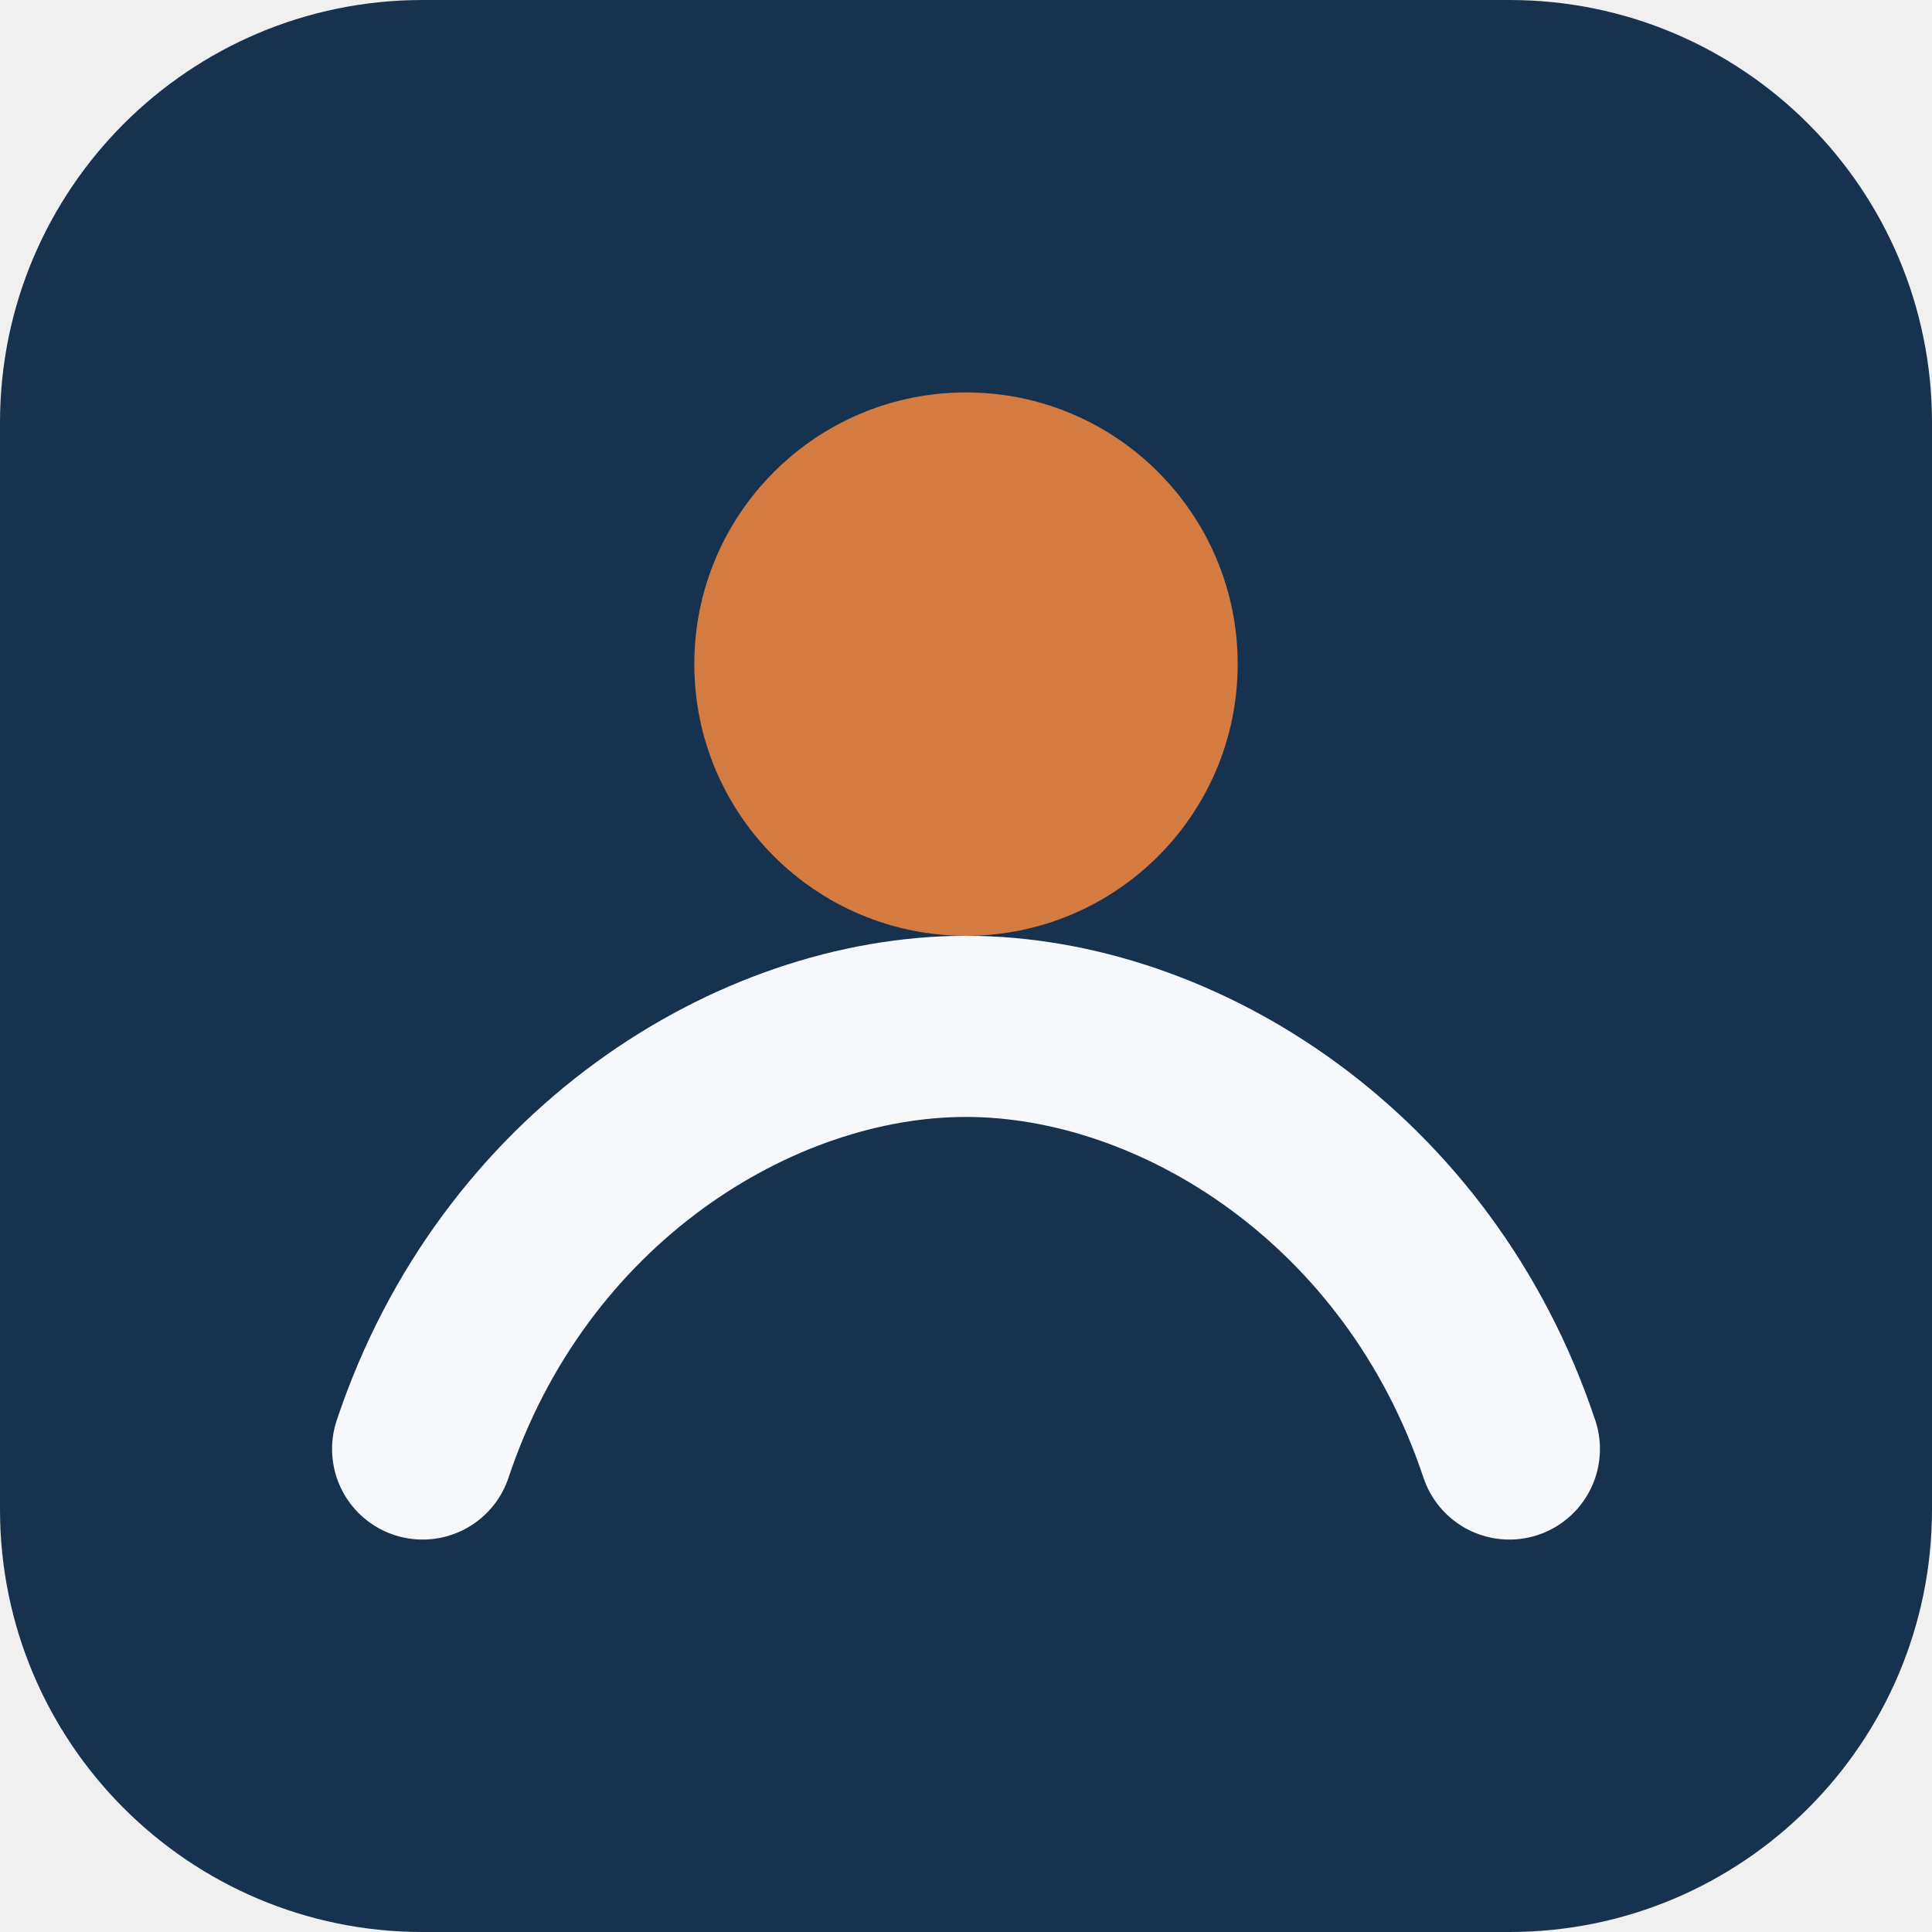
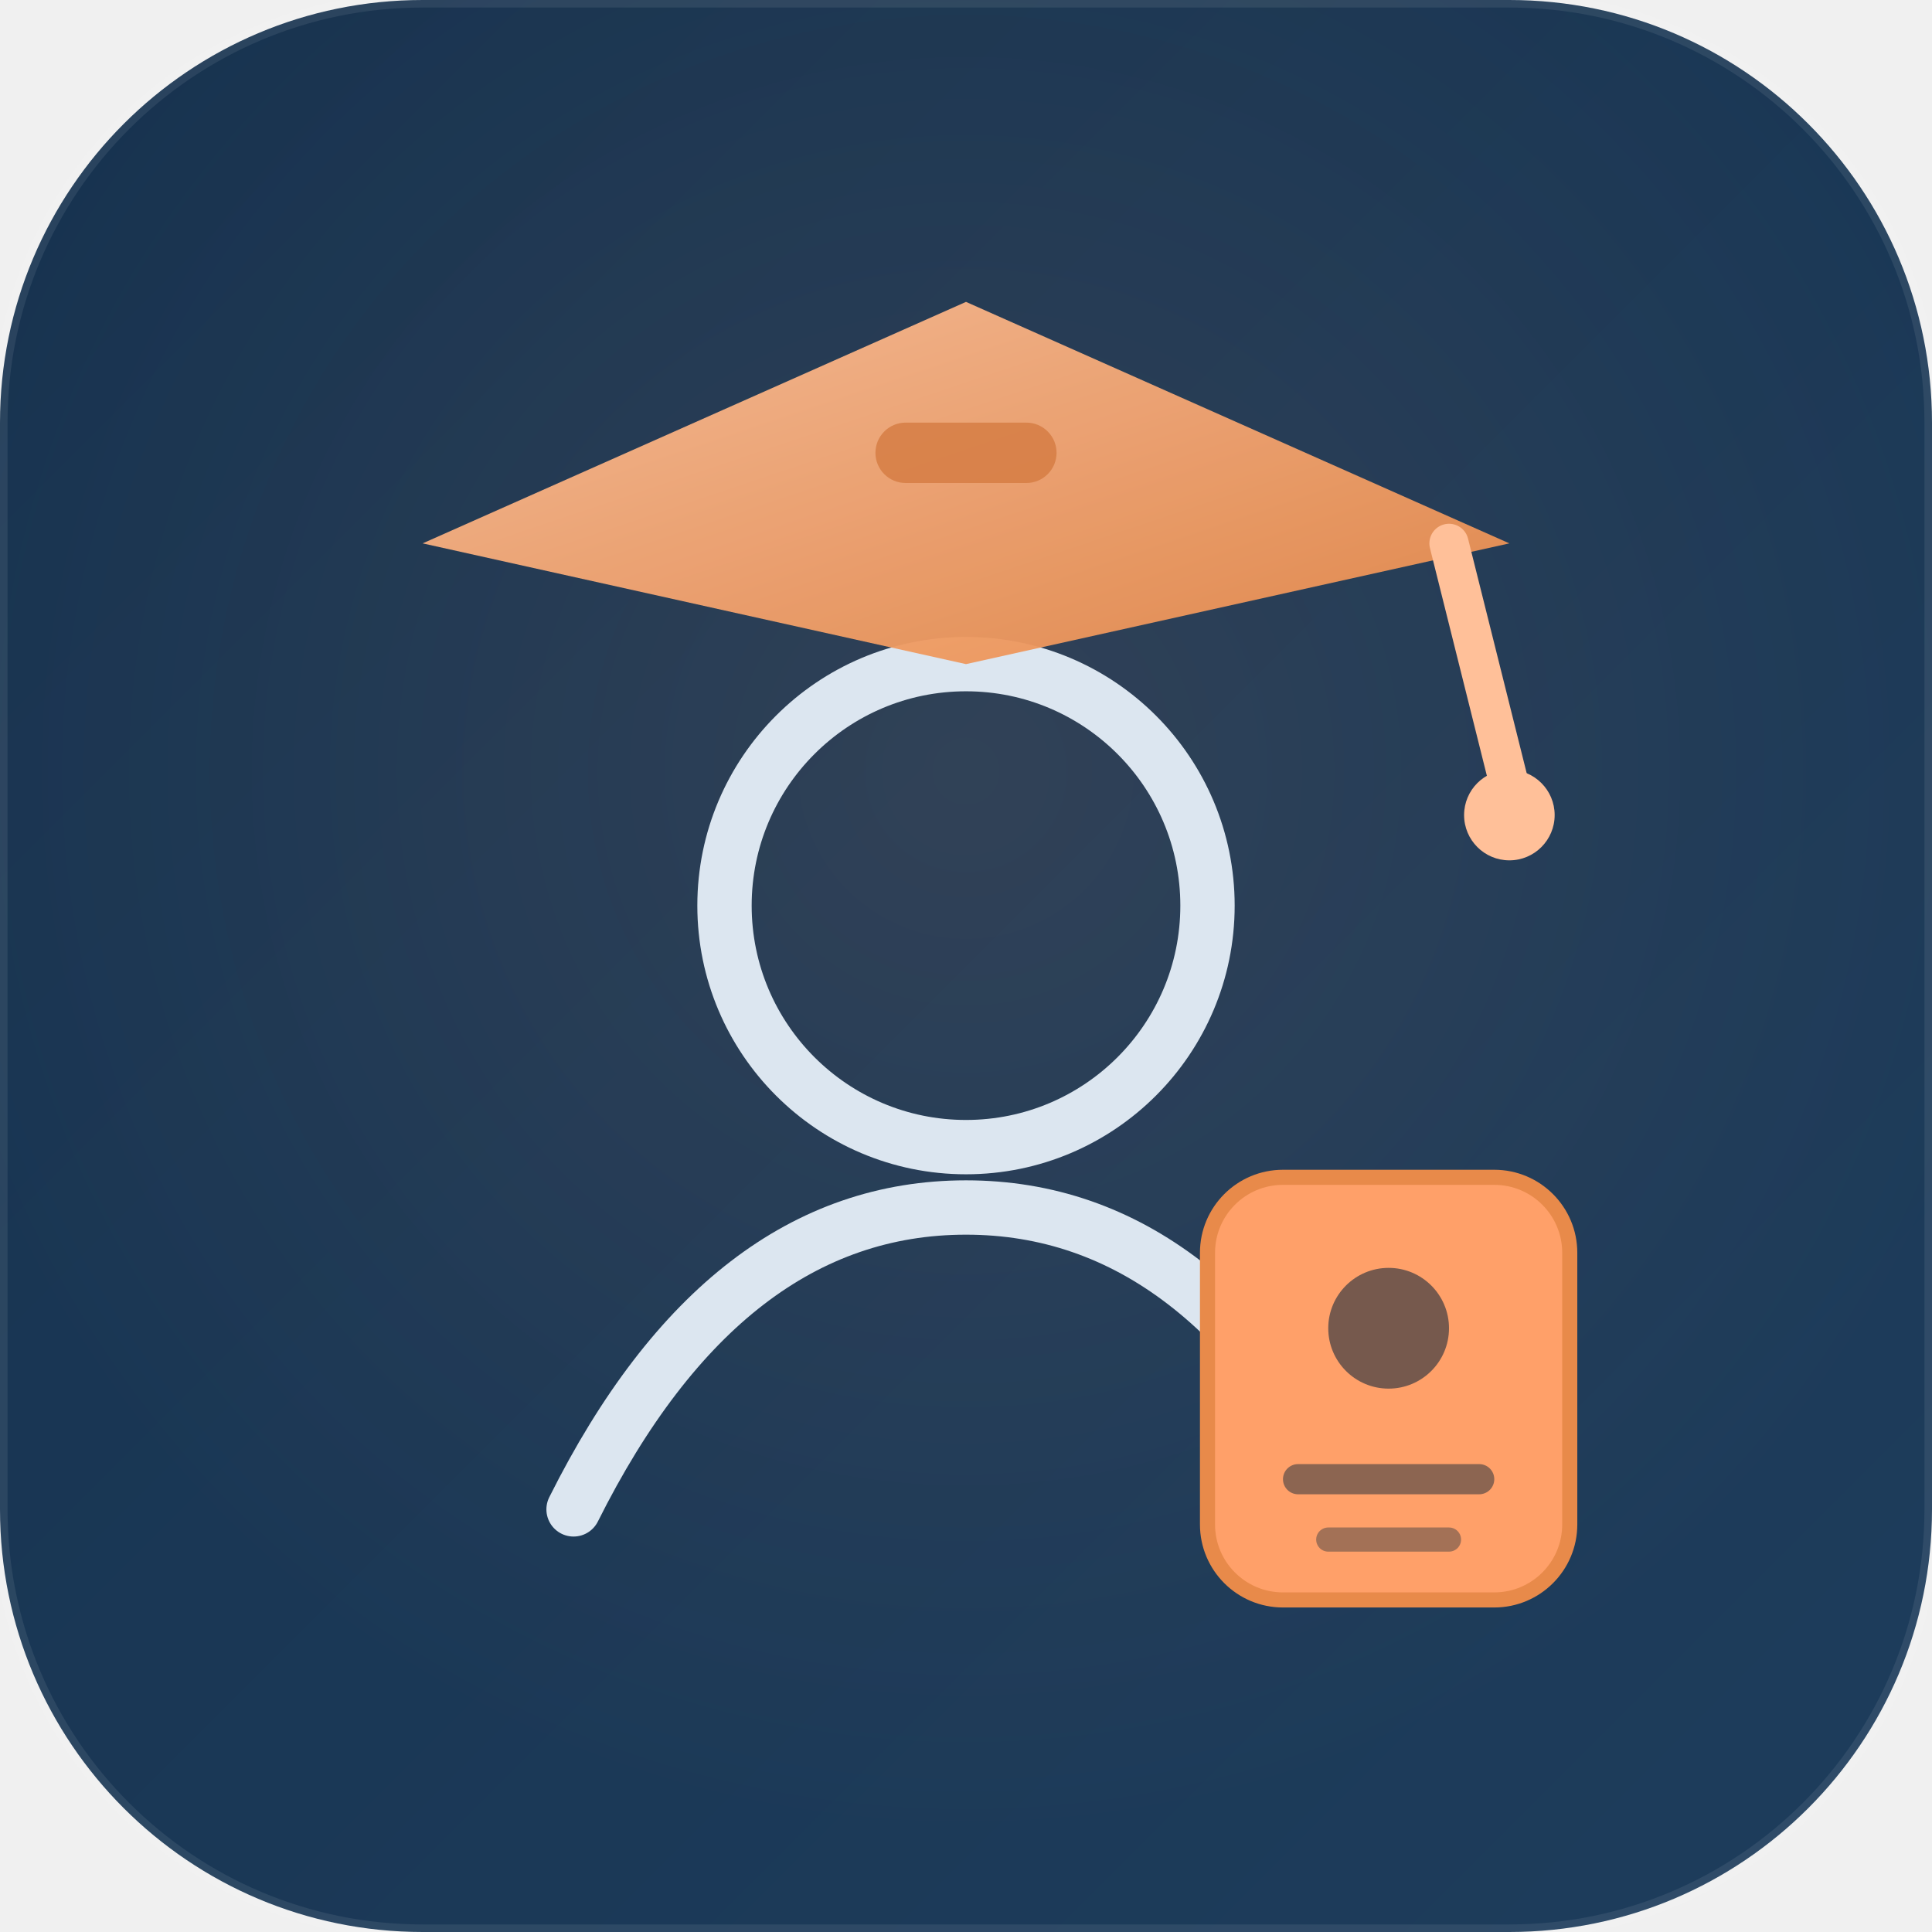
- <svg xmlns="http://www.w3.org/2000/svg" viewBox="0 0 64 64" role="img" aria-label="AutoAttendance">
-   <rect width="64" height="64" rx="14" fill="#16324F" />
-   <circle cx="32" cy="22" r="9" fill="#D47B41" />
-   <path d="M14 48c3-9 11-14 18-14s15 5 18 14" fill="none" stroke="#F6F8FB" stroke-width="6" stroke-linecap="round" />
+ <svg xmlns="http://www.w3.org/2000/svg" viewBox="0 0 64 64" role="img" aria-label="AutoAttendance Student">
+   <defs>
+     <linearGradient id="bg-s" x1="0" y1="0" x2="64" y2="64" gradientUnits="userSpaceOnUse">
+       <stop offset="0%" stop-color="#16324f" />
+       <stop offset="100%" stop-color="#1e3d5c" />
+     </linearGradient>
+     <linearGradient id="cap-fill" x1="0" y1="0" x2="1" y2="1">
+       <stop offset="0%" stop-color="#ffc099" />
+       <stop offset="100%" stop-color="#e88a4a" />
+     </linearGradient>
+     <radialGradient id="glow-s" cx="50%" cy="40%" r="55%">
+       <stop offset="0%" stop-color="#ffa069" stop-opacity="0.1" />
+       <stop offset="100%" stop-color="#ffa069" stop-opacity="0" />
+     </radialGradient>
+   </defs>
+   <rect width="64" height="64" rx="14" fill="url(#bg-s)" />
+   <rect width="64" height="64" rx="14" fill="url(#glow-s)" />
+   <circle cx="32" cy="30" r="8" fill="none" stroke="#dce6f0" stroke-width="1.8" />
+   <path d="M19 50 Q24 40 32 40 Q40 40 45 50" fill="none" stroke="#dce6f0" stroke-width="1.8" stroke-linecap="round" />
+   <polygon points="32,10 50,18 32,22 14,18" fill="url(#cap-fill)" opacity="0.95" />
+   <rect x="29" y="14" width="6" height="2" rx="1" fill="#d47b41" opacity="0.8" />
+   <line x1="48" y1="18" x2="50" y2="26" stroke="#ffc099" stroke-width="1.3" stroke-linecap="round" />
+   <circle cx="50" cy="27" r="1.5" fill="#ffc099" />
+   <g transform="translate(46,46)">
+     <rect x="-6" y="-7" width="12" height="14" rx="2.5" fill="#ffa069" />
+     <rect x="-6" y="-7" width="12" height="14" rx="2.5" fill="none" stroke="#e88a4a" stroke-width="0.5" />
+     <circle cx="0" cy="-2" r="2" fill="#1a2a3a" opacity="0.6" />
+     <line x1="-3" y1="3" x2="3" y2="3" stroke="#1a2a3a" stroke-width="1" stroke-linecap="round" opacity="0.5" />
+     <line x1="-2" y1="5" x2="2" y2="5" stroke="#1a2a3a" stroke-width="0.8" stroke-linecap="round" opacity="0.4" />
+   </g>
+   <rect width="64" height="64" rx="14" fill="none" stroke="#ffffff" stroke-width="0.5" opacity="0.08" />
</svg>
